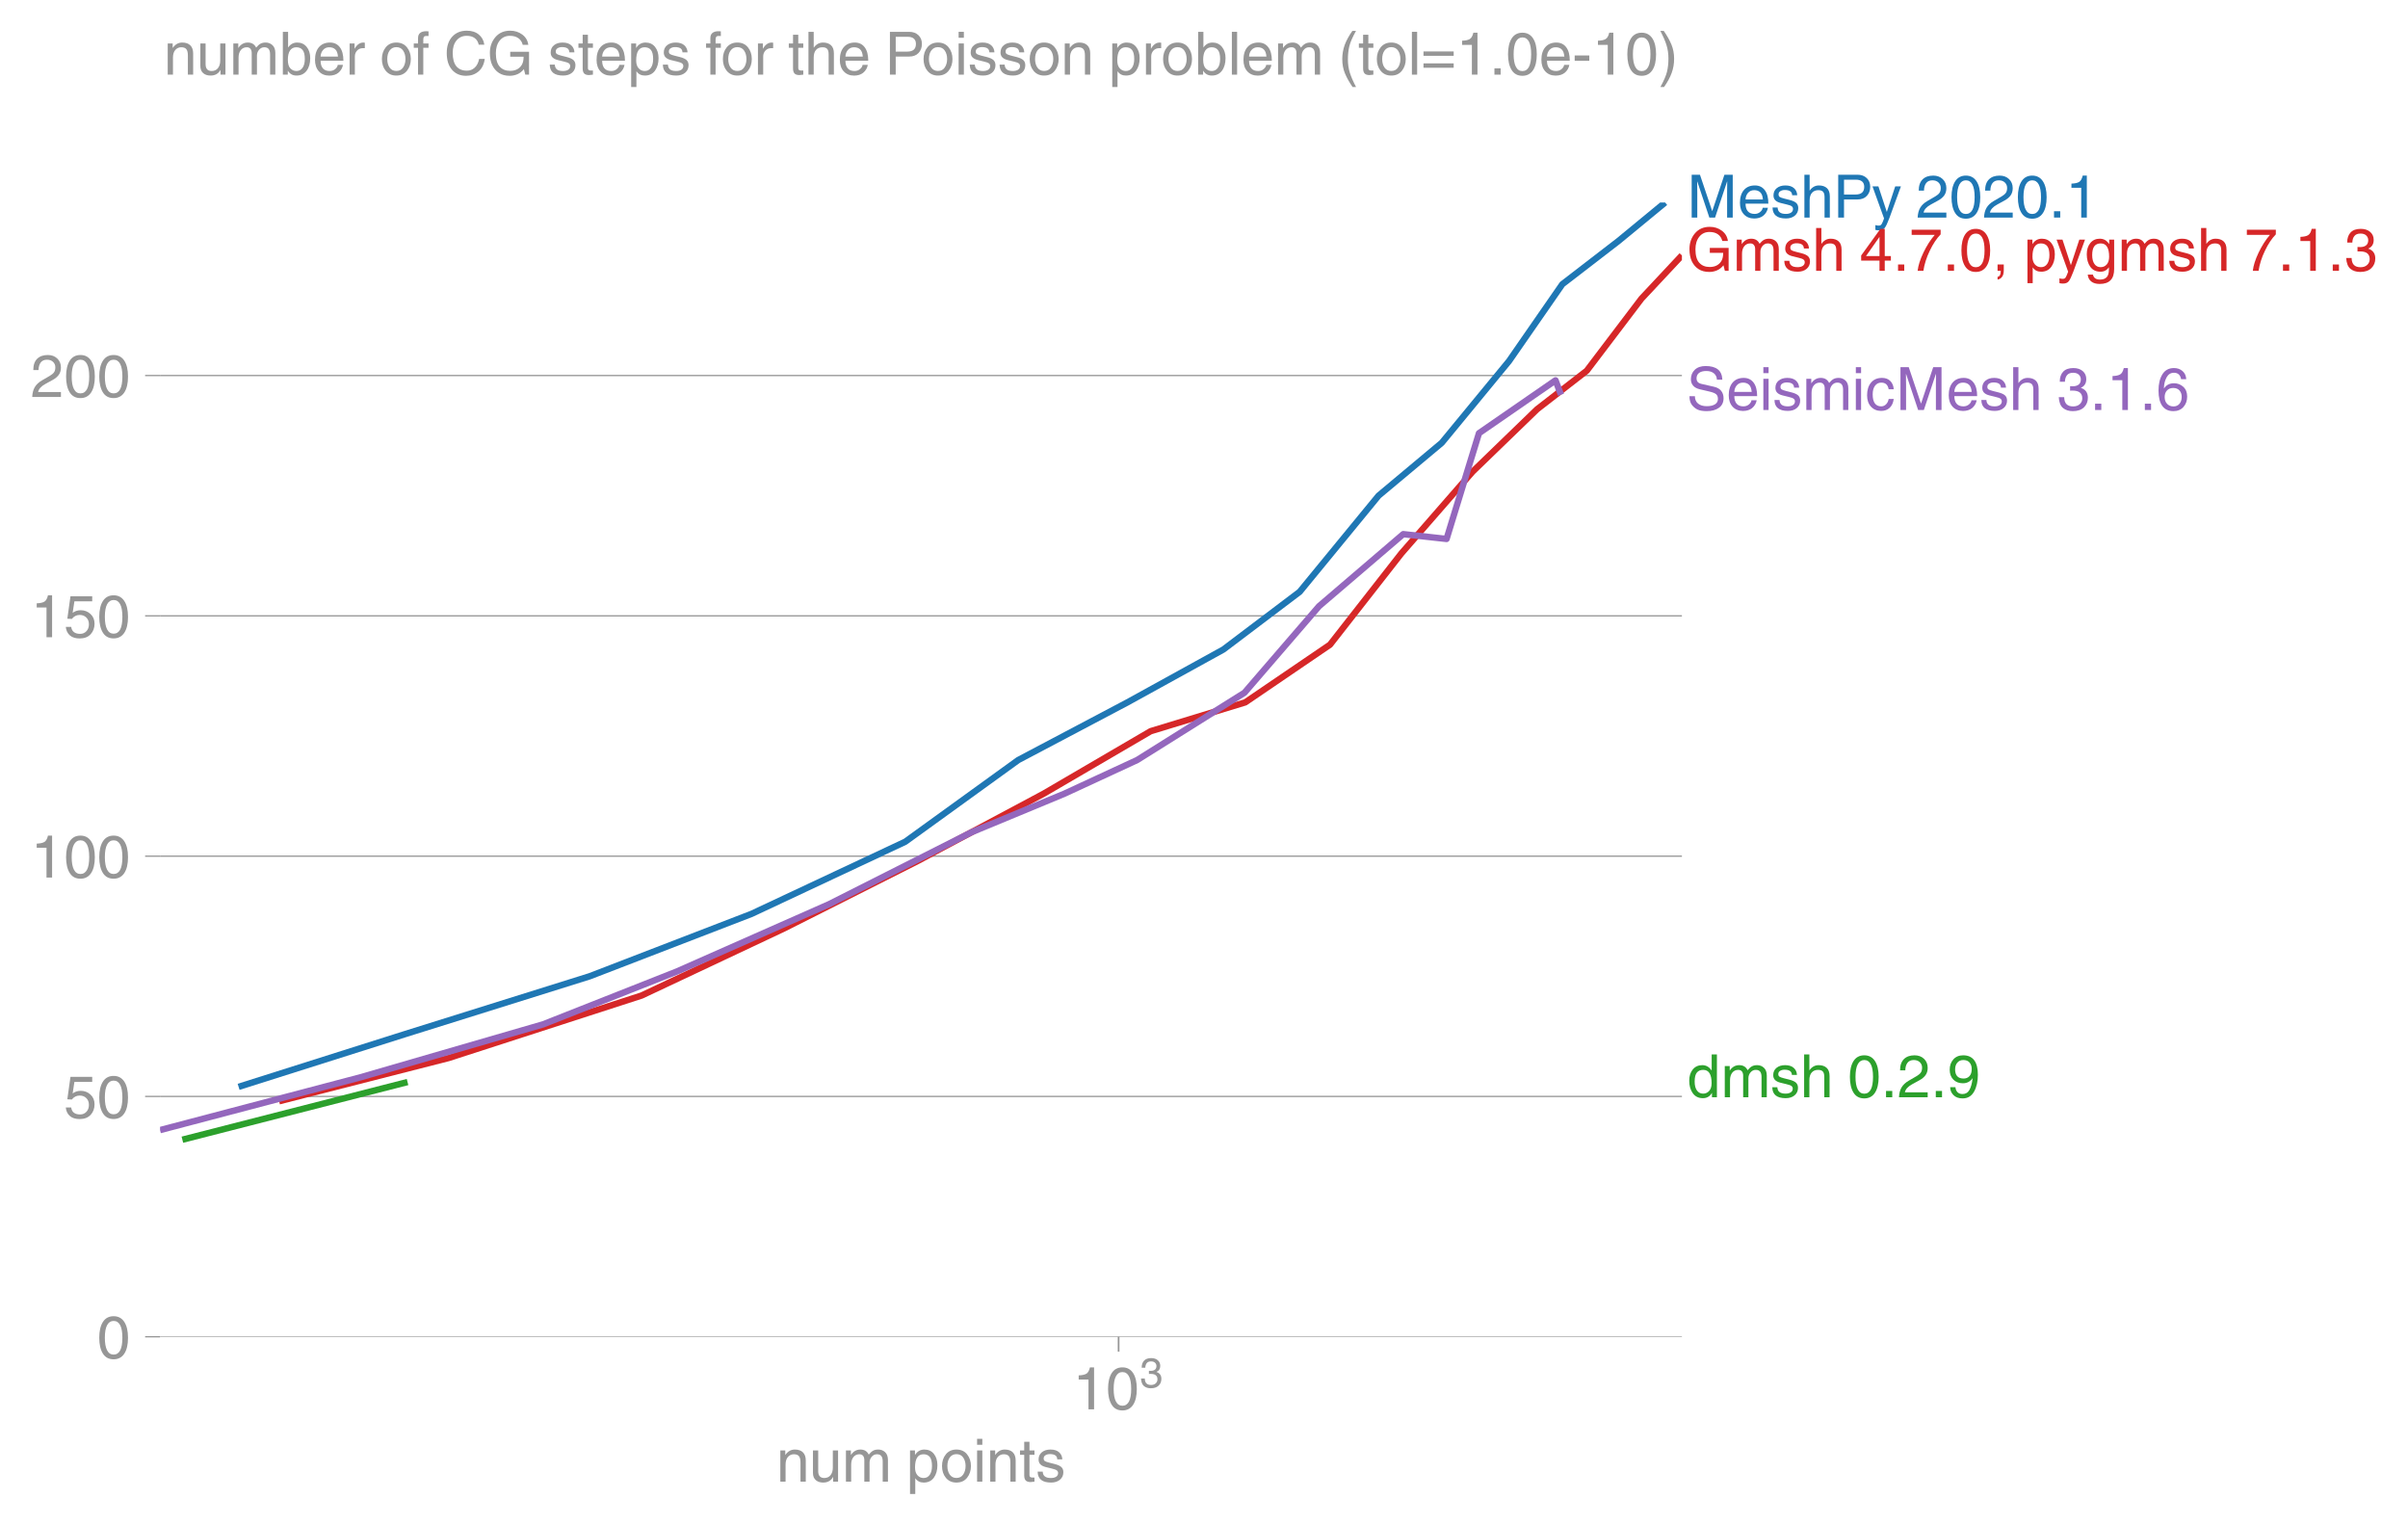
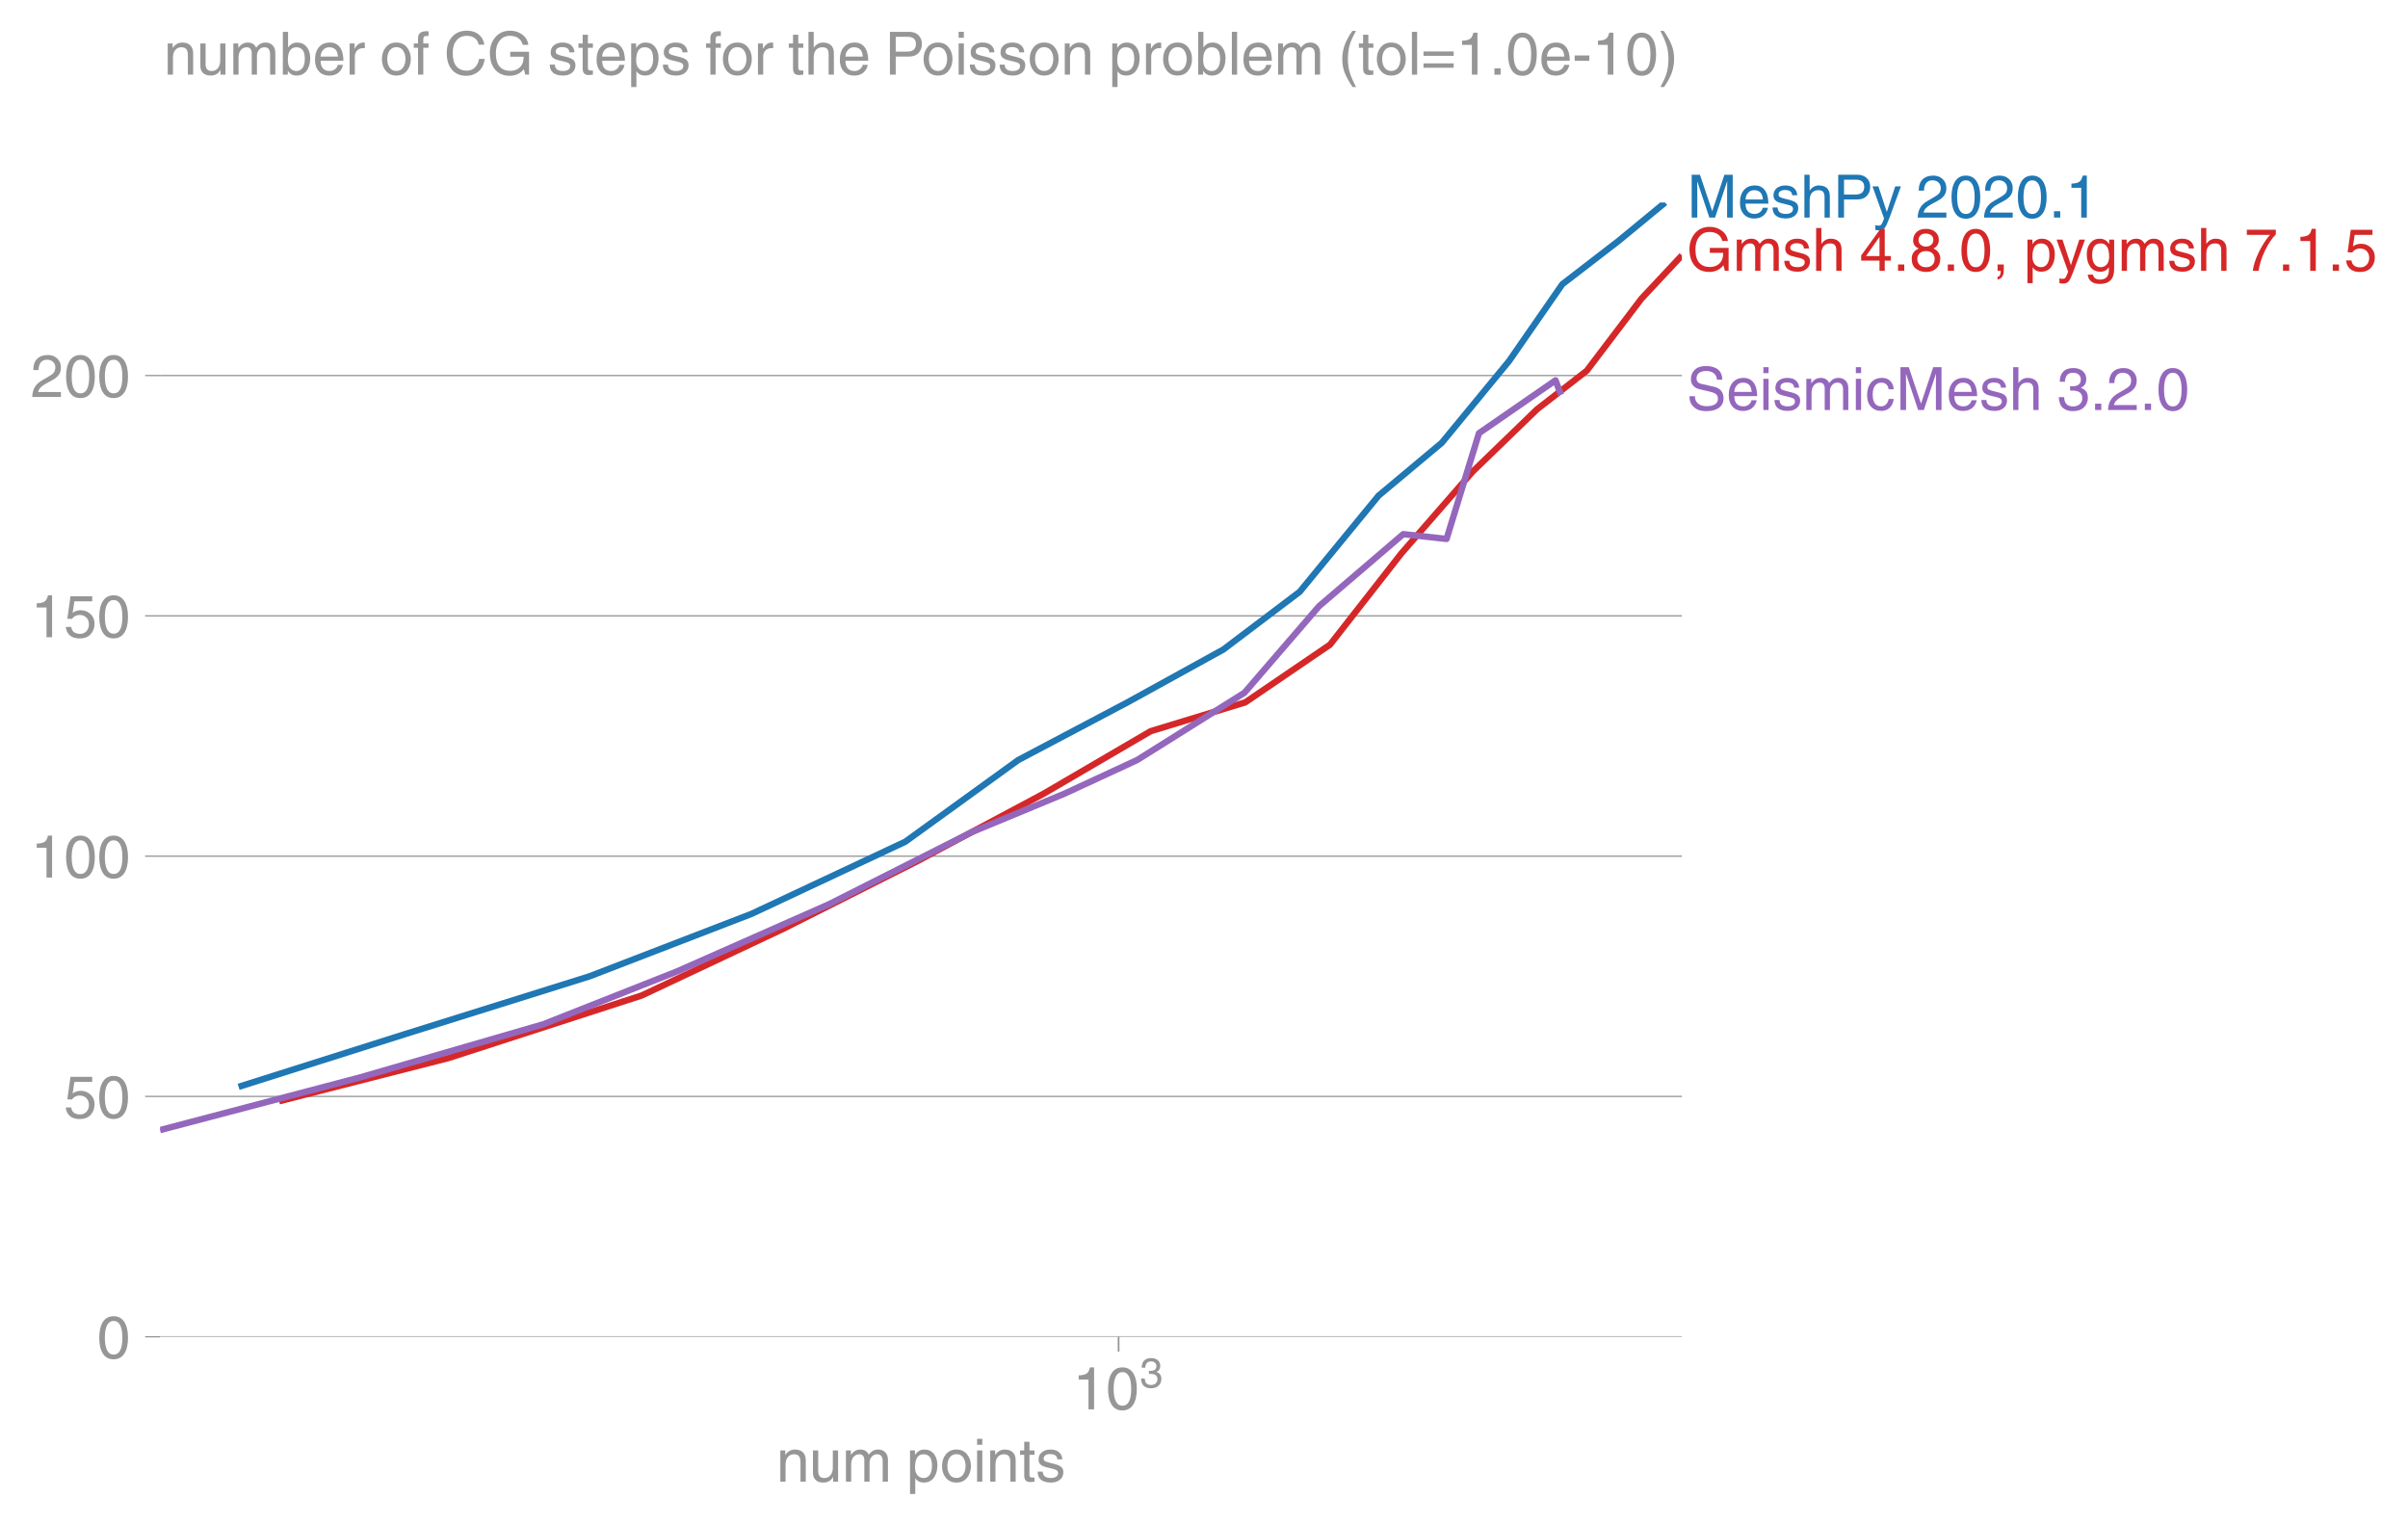
<svg xmlns="http://www.w3.org/2000/svg" xmlns:xlink="http://www.w3.org/1999/xlink" height="476.965" viewBox="0 0 565.058 357.724" width="753.411">
  <defs>
    <style>*{stroke-linecap:butt;stroke-linejoin:round}</style>
  </defs>
  <g id="figure_1">
    <path d="M0 357.724h565.058V0H0z" fill="none" id="patch_1" />
    <g id="axes_1">
      <path d="M37.556 313.628h357.12V47.516H37.556z" fill="none" id="patch_2" />
      <g id="matplotlib.axis_1">
        <g id="xtick_1">
          <g id="line2d_1">
            <defs>
-               <path d="M0 0v3.5" id="m1c33c5e5dc" stroke="#969696" stroke-width=".4" />
-             </defs>
-             <use x="262.489" xlink:href="#m1c33c5e5dc" y="313.628" fill="#969696" stroke="#969696" stroke-width=".4" />
+               <path d="M0 0v3.5" id="mcc04bcc0e2" stroke="#969696" stroke-width=".4" />
+             </defs>
+             <use x="262.489" xlink:href="#mcc04bcc0e2" y="313.628" fill="#969696" stroke="#969696" stroke-width=".4" />
          </g>
          <g transform="matrix(.14 0 0 -.14 251.71 330.678)" fill="#969696" id="text_1">
            <defs>
              <path d="M35.89 0h-9.374v49.906H10.109v6.985q8.594.28 12.782 2.75Q27.094 62.109 29 70.313h6.89z" id="HelveticaWorld-Regular-49" />
              <path d="M42.484 34.188q0 14.109-3.734 21.156-3.734 7.062-10.969 7.062-7.078 0-10.89-7.062-3.797-7.047-3.797-21.157 0-13.671 3.75-20.937Q20.609 6 27.78 6q7.235 0 10.969 7 3.734 7.016 3.734 21.188zm9.422 0q0-17.297-6.25-26.704-6.25-9.39-17.875-9.39-12.062 0-18.062 9.734-6 9.75-6 26.36 0 17.03 6.14 26.578 6.157 9.547 17.922 9.547 11.625 0 17.875-9.5t6.25-26.626z" id="HelveticaWorld-Regular-48" />
              <path d="M22.406 39.984q2.203-.187 4.594-.187 6.203 0 9.781 2.86 3.594 2.859 3.594 8.656 0 4.687-3.344 7.89-3.343 3.203-9.64 3.203-6.985 0-10.235-4.11-3.234-4.093-3.437-10.983h-8.64q0 10.984 5.765 16.984 5.765 6.016 16.937 6.016 9.922 0 15.828-5.11 5.907-5.094 5.907-13.39 0-10.704-9.032-14.5v-.204q11.72-4 11.72-16.406 0-9.906-6.595-16.265-6.593-6.344-18.703-6.344-9.906 0-16.312 5.203Q4.204 8.5 3.422 21.484H12.5q.203-8.109 4-11.797Q20.313 6 27.484 6q6.938 0 11.141 3.86 4.203 3.859 4.203 9.718 0 6.406-4.016 9.672-4 3.266-12.39 3.266-2 0-4.016-.094z" id="HelveticaWorld-Regular-51" />
            </defs>
            <use transform="translate(0 .173)" xlink:href="#HelveticaWorld-Regular-49" />
            <use transform="translate(55.615 .173)" xlink:href="#HelveticaWorld-Regular-48" />
            <use transform="matrix(.7 0 0 .7 112.146 36.781)" xlink:href="#HelveticaWorld-Regular-51" />
          </g>
        </g>
        <g transform="matrix(.14 0 0 -.14 182.189 347.625)" fill="#969696" id="text_2">
          <defs>
            <path d="M49.219 0h-8.844v32.172q0 7.422-2.594 10.578-2.578 3.156-8.578 3.156-5.906 0-9.875-4.5-3.953-4.484-3.953-12.89V0H6.594v52.297h8.297v-7.375h.203q6.203 8.89 15.812 8.89 8.89 0 13.594-4.718 4.719-4.703 4.719-13.5z" id="HelveticaWorld-Regular-110" />
            <path d="M6.11 52.297h8.78V17.578q0-5.765 2.61-8.625Q20.125 6.11 25 6.11q6.781 0 10.594 4.797 3.812 4.813 3.812 12.578v28.813h8.782V0H39.89v7.625l-.188.188q-4.984-9.329-16.61-9.329-7.515 0-12.25 4.094Q6.11 6.688 6.11 14.703z" id="HelveticaWorld-Regular-117" />
            <path d="M6.594 52.297h8.297v-7.375h.203q5.906 8.89 15.812 8.89 9.813 0 13.922-8.5 3.75 4.594 7.266 6.547 3.515 1.953 8.703 1.953 6.781 0 11.484-4.453Q77 44.922 77 36.187V0h-8.781v33.797q0 6.094-2.297 9.094-2.297 3.015-7.422 3.015-5.172 0-8.75-4.203-3.563-4.203-3.563-9.812V0h-8.78v36.188q0 4.53-2.11 7.124-2.094 2.594-6.094 2.594-6.297 0-10.062-4.687-3.766-4.688-3.766-12.703V0H6.594z" id="HelveticaWorld-Regular-109" />
            <path d="M14.984 23.688q0-8.407 4.094-13 4.11-4.579 10.219-4.579 6.687 0 10.39 5.438 3.72 5.453 3.72 14.765 0 10.22-3.563 14.907-3.563 4.687-10.735 4.687-6.984 0-10.562-5.5-3.563-5.5-3.563-16.718zm-8.39 28.609h8.297v-7.375h.203q5.61 8.89 15.625 8.89 10.11 0 15.937-7.359 5.828-7.344 5.828-18.766 0-12.796-5.953-21Q40.578-1.515 29.5-1.515q-9.094 0-13.922 7.032h-.203v-26.22H6.594z" id="HelveticaWorld-Regular-112" />
            <path d="M12.703 26.219q0-8.735 3.953-14.375 3.953-5.64 11.219-5.64 7.531 0 11.438 5.905 3.906 5.907 3.906 14.11 0 8.297-3.907 14.078-3.906 5.797-11.437 5.797-6.969 0-11.078-5.453-4.094-5.438-4.094-14.422zm-8.984 0q0 11.672 6.484 19.625 6.5 7.968 17.672 7.968 11.438 0 17.875-8.062 6.453-8.047 6.453-19.531 0-11.516-6.406-19.625-6.39-8.11-17.922-8.11-11.078 0-17.625 7.86-6.531 7.86-6.531 19.875z" id="HelveticaWorld-Regular-111" />
            <path d="M6.594 61.813v9.968h8.781v-9.969zM15.375 0H6.594v52.297h8.781z" id="HelveticaWorld-Regular-105" />
            <path d="M17.188 45.016V10.984q0-2 1.093-3.046 1.11-1.047 3.938-1.047h3.375V0Q20.797-.688 19-.688q-5.516 0-8.063 2.641-2.53 2.64-2.53 8.547v34.516H1.311v7.28h7.094v14.595h8.781V52.297h8.407v-7.281z" id="HelveticaWorld-Regular-116" />
            <path d="M36.078 37.406q-.187 4.688-3.344 6.735-3.14 2.047-9.047 2.047-4.296 0-7.359-1.907-3.047-1.89-3.047-5.468 0-2.829 1.797-4.172 1.813-1.344 7.828-2.86l8.688-2.187q7.906-2 11.297-5.11 3.406-3.093 3.406-8.656 0-7.719-5.64-12.531-5.641-4.813-15.063-4.813-11 0-16.64 4.563-5.626 4.578-5.735 13.75h8.5q.203-5.422 3.594-8.063 3.39-2.625 10.171-2.625 5.516 0 8.766 2.188 3.25 2.203 3.25 6.11 0 2.78-2.11 4.437-2.093 1.672-8.296 3.078l-10.203 2.5q-6.203 1.562-9.157 4.656-2.953 3.094-2.953 8.031 0 7.72 5.516 12.203 5.531 4.5 14.406 4.5 9.485 0 14.531-4.624 5.047-4.61 5.344-11.782z" id="HelveticaWorld-Regular-115" />
          </defs>
          <use xlink:href="#HelveticaWorld-Regular-110" />
          <use x="55.176" xlink:href="#HelveticaWorld-Regular-117" />
          <use x="109.961" xlink:href="#HelveticaWorld-Regular-109" />
          <use x="192.969" xlink:href="#HelveticaWorld-Regular-32" />
          <use x="217.383" xlink:href="#HelveticaWorld-Regular-112" />
          <use x="273.877" xlink:href="#HelveticaWorld-Regular-111" />
          <use x="329.785" xlink:href="#HelveticaWorld-Regular-105" />
          <use x="351.807" xlink:href="#HelveticaWorld-Regular-110" />
          <use x="406.982" xlink:href="#HelveticaWorld-Regular-116" />
          <use x="434.668" xlink:href="#HelveticaWorld-Regular-115" />
        </g>
      </g>
      <g id="matplotlib.axis_2">
        <g id="ytick_1">
-           <path clip-path="url(#p365bebbb75)" d="M37.556 313.628h357.12" fill="none" stroke="#969696" stroke-linecap="square" stroke-width=".3" id="line2d_2" />
+           <path clip-path="url(#p6b3484ad1e)" d="M37.556 313.628h357.12" fill="none" stroke="#969696" stroke-linecap="square" stroke-width=".3" id="line2d_2" />
          <g id="line2d_3">
            <defs>
-               <path d="M0 0h-3.5" id="mc40adfdcb4" stroke="#969696" stroke-width=".3" />
-             </defs>
-             <use x="37.556" xlink:href="#mc40adfdcb4" y="313.628" fill="#969696" stroke="#969696" stroke-width=".3" />
+               <path d="M0 0h-3.5" id="m7a243d2d83" stroke="#969696" stroke-width=".3" />
+             </defs>
+             <use x="37.556" xlink:href="#m7a243d2d83" y="313.628" fill="#969696" stroke="#969696" stroke-width=".3" />
          </g>
          <use xlink:href="#HelveticaWorld-Regular-48" transform="matrix(.14 0 0 -.14 22.77 318.653)" fill="#969696" id="text_3" />
        </g>
        <g id="ytick_2">
-           <path clip-path="url(#p365bebbb75)" d="M37.556 257.249h357.12" fill="none" stroke="#969696" stroke-linecap="square" stroke-width=".3" id="line2d_4" />
-           <use x="37.556" xlink:href="#mc40adfdcb4" y="257.249" fill="#969696" stroke="#969696" stroke-width=".3" id="line2d_5" />
+           <path clip-path="url(#p6b3484ad1e)" d="M37.556 257.249h357.12" fill="none" stroke="#969696" stroke-linecap="square" stroke-width=".3" id="line2d_4" />
+           <use x="37.556" xlink:href="#m7a243d2d83" y="257.249" fill="#969696" stroke="#969696" stroke-width=".3" id="line2d_5" />
          <g transform="matrix(.14 0 0 -.14 14.985 262.273)" fill="#969696" id="text_4">
            <defs>
              <path d="M14.703 40.922q5.813 4.39 13.625 4.39 9.469 0 16.281-6.296 6.813-6.297 6.813-16.22 0-10.78-6.578-17.796-6.563-7-18.422-7-10.313 0-16.266 5.047Q4.203 8.109 3.22 17.39h9.094q.671-5.672 4.437-8.672 3.766-3 10.453-3 6.485 0 10.64 4.484Q42 14.703 42 21.688q0 7.125-4.36 11.421-4.343 4.297-11.218 4.297-7.813 0-13.047-6.687l-7.563.39 5.266 37.594h36.438v-8.5H17.672z" id="HelveticaWorld-Regular-53" />
            </defs>
            <use xlink:href="#HelveticaWorld-Regular-53" />
            <use x="55.615" xlink:href="#HelveticaWorld-Regular-48" />
          </g>
        </g>
        <g id="ytick_3">
-           <path clip-path="url(#p365bebbb75)" d="M37.556 200.869h357.12" fill="none" stroke="#969696" stroke-linecap="square" stroke-width=".3" id="line2d_6" />
-           <use x="37.556" xlink:href="#mc40adfdcb4" y="200.869" fill="#969696" stroke="#969696" stroke-width=".3" id="line2d_7" />
+           <path clip-path="url(#p6b3484ad1e)" d="M37.556 200.869h357.12" fill="none" stroke="#969696" stroke-linecap="square" stroke-width=".3" id="line2d_6" />
+           <use x="37.556" xlink:href="#m7a243d2d83" y="200.869" fill="#969696" stroke="#969696" stroke-width=".3" id="line2d_7" />
          <g transform="matrix(.14 0 0 -.14 7.2 205.894)" fill="#969696" id="text_5">
            <use xlink:href="#HelveticaWorld-Regular-49" />
            <use x="55.615" xlink:href="#HelveticaWorld-Regular-48" />
            <use x="111.23" xlink:href="#HelveticaWorld-Regular-48" />
          </g>
        </g>
        <g id="ytick_4">
-           <path clip-path="url(#p365bebbb75)" d="M37.556 144.49h357.12" fill="none" stroke="#969696" stroke-linecap="square" stroke-width=".3" id="line2d_8" />
-           <use x="37.556" xlink:href="#mc40adfdcb4" y="144.489" fill="#969696" stroke="#969696" stroke-width=".3" id="line2d_9" />
+           <path clip-path="url(#p6b3484ad1e)" d="M37.556 144.49h357.12" fill="none" stroke="#969696" stroke-linecap="square" stroke-width=".3" id="line2d_8" />
+           <use x="37.556" xlink:href="#m7a243d2d83" y="144.489" fill="#969696" stroke="#969696" stroke-width=".3" id="line2d_9" />
          <g transform="matrix(.14 0 0 -.14 7.2 149.514)" fill="#969696" id="text_6">
            <use xlink:href="#HelveticaWorld-Regular-49" />
            <use x="55.615" xlink:href="#HelveticaWorld-Regular-53" />
            <use x="111.23" xlink:href="#HelveticaWorld-Regular-48" />
          </g>
        </g>
        <g id="ytick_5">
-           <path clip-path="url(#p365bebbb75)" d="M37.556 88.11h357.12" fill="none" stroke="#969696" stroke-linecap="square" stroke-width=".3" id="line2d_10" />
-           <use x="37.556" xlink:href="#mc40adfdcb4" y="88.11" fill="#969696" stroke="#969696" stroke-width=".3" id="line2d_11" />
+           <path clip-path="url(#p6b3484ad1e)" d="M37.556 88.11h357.12" fill="none" stroke="#969696" stroke-linecap="square" stroke-width=".3" id="line2d_10" />
+           <use x="37.556" xlink:href="#m7a243d2d83" y="88.11" fill="#969696" stroke="#969696" stroke-width=".3" id="line2d_11" />
          <g transform="matrix(.14 0 0 -.14 7.2 93.134)" fill="#969696" id="text_7">
            <defs>
              <path d="M4.39 45.125q0 12.39 6.391 18.781 6.406 6.407 17.938 6.407 9.656 0 15.812-5.86 6.157-5.86 6.157-15.14 0-7.22-3.547-12.188-3.532-4.953-10.422-8.703l-12.11-6.64Q13.922 15.921 12.5 8.296h38.188V0H2.593q.39 9.906 4.297 16.5 3.906 6.594 12.203 11.375l12.593 7.328q5.032 2.89 7.329 5.984 2.297 3.094 2.297 8.516 0 5.375-3.766 9.031-3.75 3.672-10.156 3.672-7.078 0-10.594-4.672-3.516-4.656-3.61-12.609z" id="HelveticaWorld-Regular-50" />
            </defs>
            <use xlink:href="#HelveticaWorld-Regular-50" />
            <use x="55.615" xlink:href="#HelveticaWorld-Regular-48" />
            <use x="111.23" xlink:href="#HelveticaWorld-Regular-48" />
          </g>
        </g>
      </g>
-       <path clip-path="url(#p365bebbb75)" d="M42.798 267.397l52.835-13.531" fill="none" stroke="#2ca02c" stroke-linecap="square" stroke-width="1.5" id="line2d_12" />
-       <path clip-path="url(#p365bebbb75)" d="M55.993 254.993l39.161-12.403 43.207-13.531L176.38 214.4l36.049-16.914 26.517-19.169 25.62-13.531 22.514-12.404 17.9-13.53 18.51-22.553 14.832-12.403 15.778-19.17 12.513-18.04 13.177-10.149 10.95-9.02" fill="none" stroke="#1f77b4" stroke-linecap="square" stroke-width="1.5" id="line2d_13" />
-       <path clip-path="url(#p365bebbb75)" d="M65.496 258.376l39.774-10.148 45.29-14.659 33.505-15.786 31.288-15.786 29.56-15.787 25.1-14.658 22.204-6.766 19.88-13.531 16.754-21.424 16.706-19.17 15.153-14.658 11.637-9.021 12.835-16.914 9.494-10.148" fill="none" stroke="#d62728" stroke-linecap="square" stroke-width="1.5" id="line2d_14" />
-       <path clip-path="url(#p365bebbb75)" d="M37.556 265.142l47.1-12.404 42.774-12.403 31.402-12.404 35.716-15.786 33.492-16.914 21.746-9.02 17.059-7.894 25.178-15.786 17.495-20.297 19.764-16.914 10.166 1.128 7.606-24.807 17.963-12.404 1.279 3.383" fill="none" stroke="#9467bd" stroke-linecap="square" stroke-width="1.5" id="line2d_15" />
-       <g transform="matrix(.14 0 0 -.14 395.834 257.441)" fill="#2ca02c" id="text_8">
-         <defs>
-           <path d="M13.094 26.313q0-9.704 3.844-14.954 3.859-5.25 10.265-5.25 6.094 0 10.188 4.485 4.109 4.5 4.109 13.094 0 11.03-3.5 16.625-3.484 5.593-10.61 5.593-6.78 0-10.546-4.453-3.75-4.437-3.75-15.14zM50.39 0h-8.297v7.172h-.203q-4.97-8.688-15.078-8.688-10.891 0-16.86 8.297Q4 15.094 4 27.688q0 11.625 5.906 18.875 5.922 7.25 15.875 7.25 9.813 0 15.625-8.891l.203.594V71.78h8.782z" id="HelveticaWorld-Regular-100" />
-           <path d="M49.219 0h-8.844v34.188q0 6.296-2.438 9-2.437 2.718-7.953 2.718-6.797 0-10.703-4.406-3.906-4.39-3.906-12.984V0H6.594v71.781h8.781V45.312h.203q6 8.5 15.328 8.5 8.594 0 13.453-4.5 4.86-4.484 4.86-13.718z" id="HelveticaWorld-Regular-104" />
-           <path d="M19.094 0H8.687v10.594h10.407z" id="HelveticaWorld-Regular-46" />
-           <path d="M27.594 31.39q6 0 9.75 4.047 3.765 4.063 3.765 11.97 0 6.5-3.562 10.75-3.563 4.25-10.64 4.25-6.11 0-9.876-4.298-3.75-4.297-3.75-11.53 0-7.376 3.516-11.282 3.515-3.906 10.797-3.906zm-1.282-7.906q-10 0-16.062 6.203-6.047 6.204-6.047 16.5 0 10.407 6.094 17.266 6.11 6.86 16.515 6.86 12.11 0 18.36-8.157 6.25-8.156 6.25-24.453 0-16.906-6.406-28.266Q38.625-1.905 25.875-1.905q-9.953 0-15.422 5.593-5.469 5.594-5.469 13.204h8.829q.39-5.266 3.437-8.375 3.063-3.094 8.438-3.094 7.609 0 11.515 6.781Q41.11 19 42.578 31.688l-.187.203q-5.672-8.407-16.078-8.407z" id="HelveticaWorld-Regular-57" />
-         </defs>
-         <use xlink:href="#HelveticaWorld-Regular-100" />
-         <use x="56.982" xlink:href="#HelveticaWorld-Regular-109" />
-         <use x="139.99" xlink:href="#HelveticaWorld-Regular-115" />
-         <use x="189.99" xlink:href="#HelveticaWorld-Regular-104" />
-         <use x="245.166" xlink:href="#HelveticaWorld-Regular-32" />
-         <use x="269.58" xlink:href="#HelveticaWorld-Regular-48" />
-         <use x="325.195" xlink:href="#HelveticaWorld-Regular-46" />
-         <use x="352.979" xlink:href="#HelveticaWorld-Regular-50" />
-         <use x="408.594" xlink:href="#HelveticaWorld-Regular-46" />
-         <use x="436.377" xlink:href="#HelveticaWorld-Regular-57" />
-       </g>
-       <g transform="matrix(.14 0 0 -.14 395.834 51.044)" fill="#1f77b4" id="text_9">
+       <path clip-path="url(#p6b3484ad1e)" d="M55.993 254.993l39.161-12.403 43.207-13.531L176.38 214.4l36.049-16.914 26.517-19.169 25.62-13.531 22.514-12.404 17.9-13.53 18.51-22.553 14.832-12.403 15.778-19.17 12.513-18.04 13.177-10.149 10.95-9.02" fill="none" stroke="#1f77b4" stroke-linecap="square" stroke-width="1.5" id="line2d_12" />
+       <path clip-path="url(#p6b3484ad1e)" d="M65.496 258.376l39.774-10.148 45.29-14.659 33.505-15.786 31.288-15.786 29.56-15.787 25.1-14.658 22.204-6.766 19.88-13.531 16.754-21.424 16.706-19.17 15.153-14.658 11.637-9.021 12.835-16.914 9.494-10.148" fill="none" stroke="#d62728" stroke-linecap="square" stroke-width="1.5" id="line2d_13" />
+       <path clip-path="url(#p6b3484ad1e)" d="M37.556 265.142l47.1-12.404 42.774-12.403 31.402-12.404 35.716-15.786 33.492-16.914 21.746-9.02 17.059-7.894 25.178-15.786 17.495-20.297 19.764-16.914 10.166 1.128 7.606-24.807 17.963-12.404 1.279 3.383" fill="none" stroke="#9467bd" stroke-linecap="square" stroke-width="1.5" id="line2d_14" />
+       <g transform="matrix(.14 0 0 -.14 395.834 51.044)" fill="#1f77b4" id="text_8">
        <defs>
          <path d="M67.484 0v42.39q0 .829.094 8.126t.094 9.78h-.281L47.312 0h-9.609L17.578 60.203h-.297q0-3.61.094-10.297.11-6.687.11-7.515V0H8.108v71.781h13.86L42.39 11.078h.28l20.313 60.703h13.922V0z" id="HelveticaWorld-Regular-77" />
          <path d="M42.484 30.328q-.687 8.485-4.5 12.031-3.797 3.547-10.109 3.547-6.39 0-10.328-4.5-3.922-4.484-4.172-11.078zm8.391-13.922q-1.453-8.11-7.953-13.422-5.719-4.5-15.047-4.593-10.984.093-17.438 7.203Q4 12.704 4 24.704q0 13.78 6.64 21.437 6.641 7.672 18.47 7.672 10.593 0 16.546-7.922 5.953-7.907 5.953-22.594H13.375q0-8.203 3.813-12.703Q21 6.109 28.608 6.109q5.375 0 9.235 3.235 3.86 3.25 4.25 7.062z" id="HelveticaWorld-Regular-101" />
+           <path d="M49.219 0h-8.844v34.188q0 6.296-2.438 9-2.437 2.718-7.953 2.718-6.797 0-10.703-4.406-3.906-4.39-3.906-12.984V0H6.594v71.781h8.781V45.312h.203q6 8.5 15.328 8.5 8.594 0 13.453-4.5 4.86-4.484 4.86-13.718z" id="HelveticaWorld-Regular-104" />
          <path d="M17.828 38.625H37.11q7.282 0 10.938 3.188 3.656 3.203 3.656 9.703 0 5.812-3.516 8.89-3.515 3.078-10.687 3.078H17.828zm0-38.625H8.11v71.781h32.266q9.625 0 15.484-5.594 5.86-5.593 5.86-14.578 0-9.328-5.672-15.312-5.656-5.969-15.672-5.969H17.828z" id="HelveticaWorld-Regular-80" />
          <path d="M39.016 52.297h9.562L29.891.984q-.5-1.375-.985-2.593-4.25-11.329-7.328-15.547-3.078-4.235-9.953-4.235-3.61 0-5.906.782v8.015q2.484-.89 5.468-.89 3.22 0 4.704 2.03 1.5 2.032 4.421 9.938L.875 52.297h9.922L24.812 9.719H25z" id="HelveticaWorld-Regular-121" />
+           <path d="M19.094 0H8.687v10.594h10.407z" id="HelveticaWorld-Regular-46" />
        </defs>
        <use xlink:href="#HelveticaWorld-Regular-77" />
        <use x="85.01" xlink:href="#HelveticaWorld-Regular-101" />
        <use x="140.43" xlink:href="#HelveticaWorld-Regular-115" />
        <use x="190.43" xlink:href="#HelveticaWorld-Regular-104" />
        <use x="245.605" xlink:href="#HelveticaWorld-Regular-80" />
        <use x="310.254" xlink:href="#HelveticaWorld-Regular-121" />
        <use x="359.863" xlink:href="#HelveticaWorld-Regular-32" />
        <use x="384.277" xlink:href="#HelveticaWorld-Regular-50" />
        <use x="439.893" xlink:href="#HelveticaWorld-Regular-48" />
        <use x="495.508" xlink:href="#HelveticaWorld-Regular-50" />
        <use x="551.123" xlink:href="#HelveticaWorld-Regular-48" />
        <use x="606.738" xlink:href="#HelveticaWorld-Regular-46" />
        <use x="634.521" xlink:href="#HelveticaWorld-Regular-49" />
      </g>
-       <g transform="matrix(.14 0 0 -.14 395.834 63.537)" fill="#d62728" id="text_10">
+       <g transform="matrix(.14 0 0 -.14 395.834 63.537)" fill="#d62728" id="text_9">
        <defs>
          <path d="M38.484 38.375h31.532V0h-6.297l-2.344 9.281Q56.781 3.421 50.578.75q-6.187-2.656-12.875-2.656-10.797 0-18.047 4.703-7.25 4.719-11.265 13.015-4 8.313-4 20.72 0 15.468 9.203 26.312 9.203 10.843 24.781 10.843 11.625 0 20.313-6.5Q67.39 60.688 68.796 50h-9.375q-1.703 7.078-7.219 11.078-5.516 4.016-14.312 4.016-10.594 0-17.047-7.985-6.438-7.984-6.438-21.125 0-15.28 6.39-22.437Q27.204 6.39 38.282 6.39q7.235 0 12.235 2.859 5 2.86 7.687 7.766 2.688 4.906 2.688 13.062H38.484z" id="HelveticaWorld-Regular-71" />
          <path d="M10.594 24.703h22.61v31.89h-.188zM42 17.093V0h-8.797v17.094H2.484v8.593L34.72 70.314H42v-45.61h10.297v-7.61z" id="HelveticaWorld-Regular-52" />
-           <path d="M3.719 68.797h48.578v-7.719Q42.28 50.875 33.984 33.484 25.687 16.11 23.391 0h-9.672q1.469 13.281 9.719 30.531 8.25 17.266 18.953 29.672H3.719z" id="HelveticaWorld-Regular-55" />
+           <path d="M27.594 40.578q5.422 0 8.953 3.094 3.547 3.11 3.547 8.234 0 4.594-3.407 7.547-3.39 2.953-9.687 2.953-5.61 0-8.672-3.11-3.047-3.093-3.047-7.874 0-5.125 3.813-7.984 3.812-2.86 8.5-2.86zm.093-7.562q-6.78 0-10.64-3.766-3.86-3.766-3.86-9.234 0-6.297 3.907-10.157Q21 6 28.219 6q6.406 0 10.234 3.86 3.828 3.859 3.828 10.265 0 5.469-3.828 9.172-3.828 3.719-10.766 3.719zM49.22 52.203q0-10.594-9.032-14.797 6.204-2.781 8.86-7.36 2.656-4.562 2.656-9.733 0-10.016-6.453-16.125-6.438-6.094-17.375-6.094-9.563 0-16.813 5.25-7.25 5.25-7.25 17.062 0 11.922 11.907 16.907-9.516 3.796-9.516 13.671 0 8.297 5.64 13.813 5.641 5.516 15.641 5.516 10.016 0 15.875-5.204 5.86-5.203 5.86-12.906z" id="HelveticaWorld-Regular-56" />
          <path d="M8.688 10.594h10.406V.78q0-7.422-3.078-11.172-3.078-3.765-7.328-4.312v4.594Q14.015-9.422 14.015 0H8.687z" id="HelveticaWorld-Regular-44" />
          <path d="M12.984 26.313q0-9.61 3.813-14.907Q20.609 6.11 27.094 6.11q6.312 0 10.312 4.579 4 4.593 4 13 0 11.03-3.5 16.625-3.484 5.593-10.61 5.593-7.171 0-10.75-4.765-3.562-4.766-3.562-14.828zM49.812 2.983q0-12.609-6.062-18.797-6.047-6.203-18.266-6.203-8.78 0-13.984 4.047Q6.297-13.922 5.516-6.39h8.796q.672-3.812 3.532-6.062 2.86-2.25 8.281-2.25 7.375 0 11.125 3.969 3.766 3.953 3.766 12.828v3.719h-.188q-4.937-7.329-13.922-7.329-11.187 0-17.093 8.25-5.907 8.25-5.907 20.953 0 11.625 5.953 18.875 5.97 7.25 15.829 7.25 9.906 0 15.625-8.89h.187v7.375h8.313z" id="HelveticaWorld-Regular-103" />
+           <path d="M3.719 68.797h48.578v-7.719Q42.28 50.875 33.984 33.484 25.687 16.11 23.391 0h-9.672q1.469 13.281 9.719 30.531 8.25 17.266 18.953 29.672H3.719z" id="HelveticaWorld-Regular-55" />
        </defs>
        <use xlink:href="#HelveticaWorld-Regular-71" />
        <use x="77.1" xlink:href="#HelveticaWorld-Regular-109" />
        <use x="160.107" xlink:href="#HelveticaWorld-Regular-115" />
        <use x="210.107" xlink:href="#HelveticaWorld-Regular-104" />
        <use x="265.283" xlink:href="#HelveticaWorld-Regular-32" />
        <use x="289.697" xlink:href="#HelveticaWorld-Regular-52" />
        <use x="345.313" xlink:href="#HelveticaWorld-Regular-46" />
-         <use x="373.096" xlink:href="#HelveticaWorld-Regular-55" />
+         <use x="373.096" xlink:href="#HelveticaWorld-Regular-56" />
        <use x="428.711" xlink:href="#HelveticaWorld-Regular-46" />
        <use x="456.494" xlink:href="#HelveticaWorld-Regular-48" />
        <use x="512.109" xlink:href="#HelveticaWorld-Regular-44" />
        <use x="539.893" xlink:href="#HelveticaWorld-Regular-32" />
        <use x="564.307" xlink:href="#HelveticaWorld-Regular-112" />
        <use x="618.801" xlink:href="#HelveticaWorld-Regular-121" />
        <use x="666.41" xlink:href="#HelveticaWorld-Regular-103" />
        <use x="722.318" xlink:href="#HelveticaWorld-Regular-109" />
        <use x="805.326" xlink:href="#HelveticaWorld-Regular-115" />
        <use x="855.326" xlink:href="#HelveticaWorld-Regular-104" />
        <use x="910.502" xlink:href="#HelveticaWorld-Regular-32" />
        <use x="934.916" xlink:href="#HelveticaWorld-Regular-55" />
        <use x="990.531" xlink:href="#HelveticaWorld-Regular-46" />
        <use x="1018.314" xlink:href="#HelveticaWorld-Regular-49" />
        <use x="1073.93" xlink:href="#HelveticaWorld-Regular-46" />
-         <use x="1101.713" xlink:href="#HelveticaWorld-Regular-51" />
-       </g>
-       <g transform="matrix(.14 0 0 -.14 395.834 96.195)" fill="#9467bd" id="text_11">
+         <use x="1101.713" xlink:href="#HelveticaWorld-Regular-53" />
+       </g>
+       <g transform="matrix(.14 0 0 -.14 395.834 96.195)" fill="#9467bd" id="text_10">
        <defs>
          <path d="M50.39 50.781q-.296 6.844-5.109 10.719-4.797 3.875-12.656 3.875-7.922 0-12.172-3.25-4.234-3.234-4.234-9.344 0-3.265 1.843-5.61 1.86-2.343 6.641-3.468l20.516-4.687q8.297-1.813 12.297-6.875 4.015-5.047 4.015-12.313 0-10.64-7.812-16.187-7.813-5.547-20.313-5.547-9.531 0-15.031 2.437-5.484 2.453-9.734 7.766-4.25 5.328-4.25 14.89h9.093q0-8 5.313-12.406 5.328-4.39 14.5-4.39 8.89 0 13.844 3.156 4.953 3.156 4.953 8.953 0 5.281-2.953 7.89Q46.188 29 37.594 31l-15.469 3.625q-7.719 1.75-11.531 6.125Q6.78 45.125 6.78 51.516q0 9.672 6.516 15.922 6.531 6.25 18.203 6.25 13.172 0 20.328-5.5 7.156-5.485 7.688-17.407z" id="HelveticaWorld-Regular-83" />
          <path d="M39.594 34.719q-1.89 11.187-12.39 11.187-6.5 0-10.454-5.203-3.953-5.203-3.953-14.484 0-10.11 3.656-15.11 3.672-5 10.64-5 4.688 0 8.11 3.438 3.422 3.437 4.39 8.953h8.5q-1.312-9.703-6.859-14.86-5.547-5.156-14.328-5.156-10.297 0-16.89 7.047-6.594 7.063-6.594 19.172 0 13.281 6.594 21.188 6.593 7.922 18.5 7.922 8.687 0 13.843-5.204 5.157-5.203 5.735-13.89z" id="HelveticaWorld-Regular-99" />
-           <path d="M14.11 21.578q0-6.875 4.093-11.234Q22.313 6 28.906 6q6.297 0 10.032 4.438 3.734 4.453 3.734 11.687 0 6.297-3.688 10.547-3.687 4.25-10.468 4.25-6.594 0-10.5-4.156-3.907-4.157-3.907-11.188zM41.702 51.61q-.984 5.375-3.984 8.078-3 2.72-8.125 2.72-8.11 0-12.36-7.923-4.25-7.906-4.343-18.109l.203-.188q5.61 8.641 16.687 8.641 8.844 0 15.438-5.86 6.593-5.859 6.593-16.452 0-10.5-6.25-17.47-6.25-6.952-16.843-6.952-12.219 0-18.563 8.687-6.344 8.703-6.344 25.938 0 16.593 6.485 27.093 6.5 10.5 19.484 10.5 8.407 0 14.219-5.015 5.813-5 6.297-13.688z" id="HelveticaWorld-Regular-54" />
        </defs>
        <use xlink:href="#HelveticaWorld-Regular-83" />
        <use x="66.211" xlink:href="#HelveticaWorld-Regular-101" />
        <use x="121.631" xlink:href="#HelveticaWorld-Regular-105" />
        <use x="143.652" xlink:href="#HelveticaWorld-Regular-115" />
        <use x="193.652" xlink:href="#HelveticaWorld-Regular-109" />
        <use x="276.66" xlink:href="#HelveticaWorld-Regular-105" />
        <use x="298.682" xlink:href="#HelveticaWorld-Regular-99" />
        <use x="349.951" xlink:href="#HelveticaWorld-Regular-77" />
        <use x="434.961" xlink:href="#HelveticaWorld-Regular-101" />
        <use x="490.381" xlink:href="#HelveticaWorld-Regular-115" />
        <use x="540.381" xlink:href="#HelveticaWorld-Regular-104" />
        <use x="595.557" xlink:href="#HelveticaWorld-Regular-32" />
        <use x="619.971" xlink:href="#HelveticaWorld-Regular-51" />
        <use x="675.586" xlink:href="#HelveticaWorld-Regular-46" />
-         <use x="703.369" xlink:href="#HelveticaWorld-Regular-49" />
+         <use x="703.369" xlink:href="#HelveticaWorld-Regular-50" />
        <use x="758.984" xlink:href="#HelveticaWorld-Regular-46" />
-         <use x="786.768" xlink:href="#HelveticaWorld-Regular-54" />
-       </g>
-       <g transform="matrix(.14 0 0 -.14 38.434 17.516)" fill="#969696" id="text_12">
+         <use x="786.768" xlink:href="#HelveticaWorld-Regular-48" />
+       </g>
+       <g transform="matrix(.14 0 0 -.14 38.434 17.516)" fill="#969696" id="text_11">
        <defs>
          <path d="M43.406 26.313q0 10.5-3.718 15.046-3.704 4.547-10.579 4.547-6.984-.11-10.562-5.453Q14.984 35.11 14.984 25q0-10.297 4.297-14.594Q23.578 6.11 29.297 6.11q6.5 0 10.297 5.344 3.812 5.344 3.812 14.86zM6.594 0v71.781h8.781V45.703h.203q5.61 8.11 15.14 8.11 9.766 0 15.766-7.25t6-18.876q0-13.093-6.062-21.156Q40.375-1.516 29.5-1.516q-9.578 0-14.406 8.016h-.203V0z" id="HelveticaWorld-Regular-98" />
          <path d="M15.375 0H6.594v52.297h8.297v-8.688h.203q5.703 10.203 14.687 10.203 1.422 0 2.297-.296V44.39h-3.266q-5.906 0-9.671-4.016-3.766-4-3.766-9.953z" id="HelveticaWorld-Regular-114" />
          <path d="M17.188 45.016V0H8.405v45.016H1.22v7.28h7.187v8.985q0 5.907 3.578 8.703 3.594 2.813 10.032 2.813 2.203 0 3.968-.188v-7.906q-1.562.188-3.578.188-2.922 0-4.078-1.438-1.14-1.437-1.14-4.656v-6.5h8.796v-7.281z" id="HelveticaWorld-Regular-102" />
          <path d="M58.016 50.203q-1.625 7.313-6.782 11.094-5.14 3.797-13.343 3.797-10.594 0-17.047-7.703-6.438-7.688-6.438-20.766 0-15.14 6.094-22.547 6.11-7.39 17.688-7.39 7.609 0 13.093 5.046 5.5 5.063 7.407 14.688h9.421Q66.22 12.594 57.625 5.344t-20.906-7.25q-14.703 0-23.516 10.11Q4.391 18.311 4.391 36.28q0 17.328 9.203 27.36 9.203 10.047 24.297 10.047 12.5 0 20.265-6.454 7.766-6.437 9.235-17.03z" id="HelveticaWorld-Regular-67" />
          <path d="M15.375 0H6.594v71.781h8.781z" id="HelveticaWorld-Regular-108" />
          <path d="M29.781 73.297q-8.875-15.875-11.218-25.844-2.344-9.953-2.344-21.969 0-11.859 3.187-22.125Q22.61-6.89 29.891-20.703h-5.86Q15.72-8.593 11.25 2.187 6.781 12.985 6.781 26.125q0 12.36 4.047 23.563 4.063 11.203 12.86 23.609z" id="HelveticaWorld-Regular-40" />
          <path d="M54.594 31.578H4v7.328h50.594zm0-20H4v7.328h50.594z" id="HelveticaWorld-Regular-61" />
          <path d="M28.906 23.188H4.391v8.984h24.515z" id="HelveticaWorld-Regular-45" />
          <path d="M3.516-20.703q8.796 15.922 11.14 25.86Q17 15.093 17 27.093q0 11.922-3.156 22.172T3.422 73.296h5.765q8.391-12.109 12.86-22.905 4.469-10.797 4.469-23.875 0-12.407-4.063-23.61-4.047-11.203-12.828-23.61z" id="HelveticaWorld-Regular-41" />
        </defs>
        <use xlink:href="#HelveticaWorld-Regular-110" />
        <use x="55.176" xlink:href="#HelveticaWorld-Regular-117" />
        <use x="109.961" xlink:href="#HelveticaWorld-Regular-109" />
        <use x="192.969" xlink:href="#HelveticaWorld-Regular-98" />
        <use x="249.463" xlink:href="#HelveticaWorld-Regular-101" />
        <use x="304.883" xlink:href="#HelveticaWorld-Regular-114" />
        <use x="337.451" xlink:href="#HelveticaWorld-Regular-32" />
        <use x="361.865" xlink:href="#HelveticaWorld-Regular-111" />
        <use x="417.773" xlink:href="#HelveticaWorld-Regular-102" />
        <use x="445.459" xlink:href="#HelveticaWorld-Regular-32" />
        <use x="469.873" xlink:href="#HelveticaWorld-Regular-67" />
        <use x="542.188" xlink:href="#HelveticaWorld-Regular-71" />
        <use x="619.287" xlink:href="#HelveticaWorld-Regular-32" />
        <use x="643.701" xlink:href="#HelveticaWorld-Regular-115" />
        <use x="693.701" xlink:href="#HelveticaWorld-Regular-116" />
        <use x="721.387" xlink:href="#HelveticaWorld-Regular-101" />
        <use x="776.807" xlink:href="#HelveticaWorld-Regular-112" />
        <use x="833.301" xlink:href="#HelveticaWorld-Regular-115" />
        <use x="883.301" xlink:href="#HelveticaWorld-Regular-32" />
        <use x="907.715" xlink:href="#HelveticaWorld-Regular-102" />
        <use x="933.4" xlink:href="#HelveticaWorld-Regular-111" />
        <use x="989.309" xlink:href="#HelveticaWorld-Regular-114" />
        <use x="1021.877" xlink:href="#HelveticaWorld-Regular-32" />
        <use x="1046.291" xlink:href="#HelveticaWorld-Regular-116" />
        <use x="1073.977" xlink:href="#HelveticaWorld-Regular-104" />
        <use x="1129.152" xlink:href="#HelveticaWorld-Regular-101" />
        <use x="1184.572" xlink:href="#HelveticaWorld-Regular-32" />
        <use x="1208.986" xlink:href="#HelveticaWorld-Regular-80" />
        <use x="1269.76" xlink:href="#HelveticaWorld-Regular-111" />
        <use x="1325.668" xlink:href="#HelveticaWorld-Regular-105" />
        <use x="1347.689" xlink:href="#HelveticaWorld-Regular-115" />
        <use x="1397.689" xlink:href="#HelveticaWorld-Regular-115" />
        <use x="1447.689" xlink:href="#HelveticaWorld-Regular-111" />
        <use x="1503.598" xlink:href="#HelveticaWorld-Regular-110" />
        <use x="1558.773" xlink:href="#HelveticaWorld-Regular-32" />
        <use x="1583.188" xlink:href="#HelveticaWorld-Regular-112" />
        <use x="1639.682" xlink:href="#HelveticaWorld-Regular-114" />
        <use x="1671.25" xlink:href="#HelveticaWorld-Regular-111" />
        <use x="1727.158" xlink:href="#HelveticaWorld-Regular-98" />
        <use x="1783.652" xlink:href="#HelveticaWorld-Regular-108" />
        <use x="1805.674" xlink:href="#HelveticaWorld-Regular-101" />
        <use x="1861.094" xlink:href="#HelveticaWorld-Regular-109" />
        <use x="1944.102" xlink:href="#HelveticaWorld-Regular-32" />
        <use x="1968.516" xlink:href="#HelveticaWorld-Regular-40" />
        <use x="2001.816" xlink:href="#HelveticaWorld-Regular-116" />
        <use x="2029.502" xlink:href="#HelveticaWorld-Regular-111" />
        <use x="2085.41" xlink:href="#HelveticaWorld-Regular-108" />
        <use x="2107.432" xlink:href="#HelveticaWorld-Regular-61" />
        <use x="2166.025" xlink:href="#HelveticaWorld-Regular-49" />
        <use x="2221.641" xlink:href="#HelveticaWorld-Regular-46" />
        <use x="2249.424" xlink:href="#HelveticaWorld-Regular-48" />
        <use x="2305.039" xlink:href="#HelveticaWorld-Regular-101" />
        <use x="2360.459" xlink:href="#HelveticaWorld-Regular-45" />
        <use x="2393.76" xlink:href="#HelveticaWorld-Regular-49" />
        <use x="2449.375" xlink:href="#HelveticaWorld-Regular-48" />
        <use x="2504.99" xlink:href="#HelveticaWorld-Regular-41" />
      </g>
    </g>
  </g>
  <defs>
-     <clipPath id="p365bebbb75">
+     <clipPath id="p6b3484ad1e">
      <path d="M37.556 47.516h357.12v266.112H37.556z" />
    </clipPath>
  </defs>
</svg>
